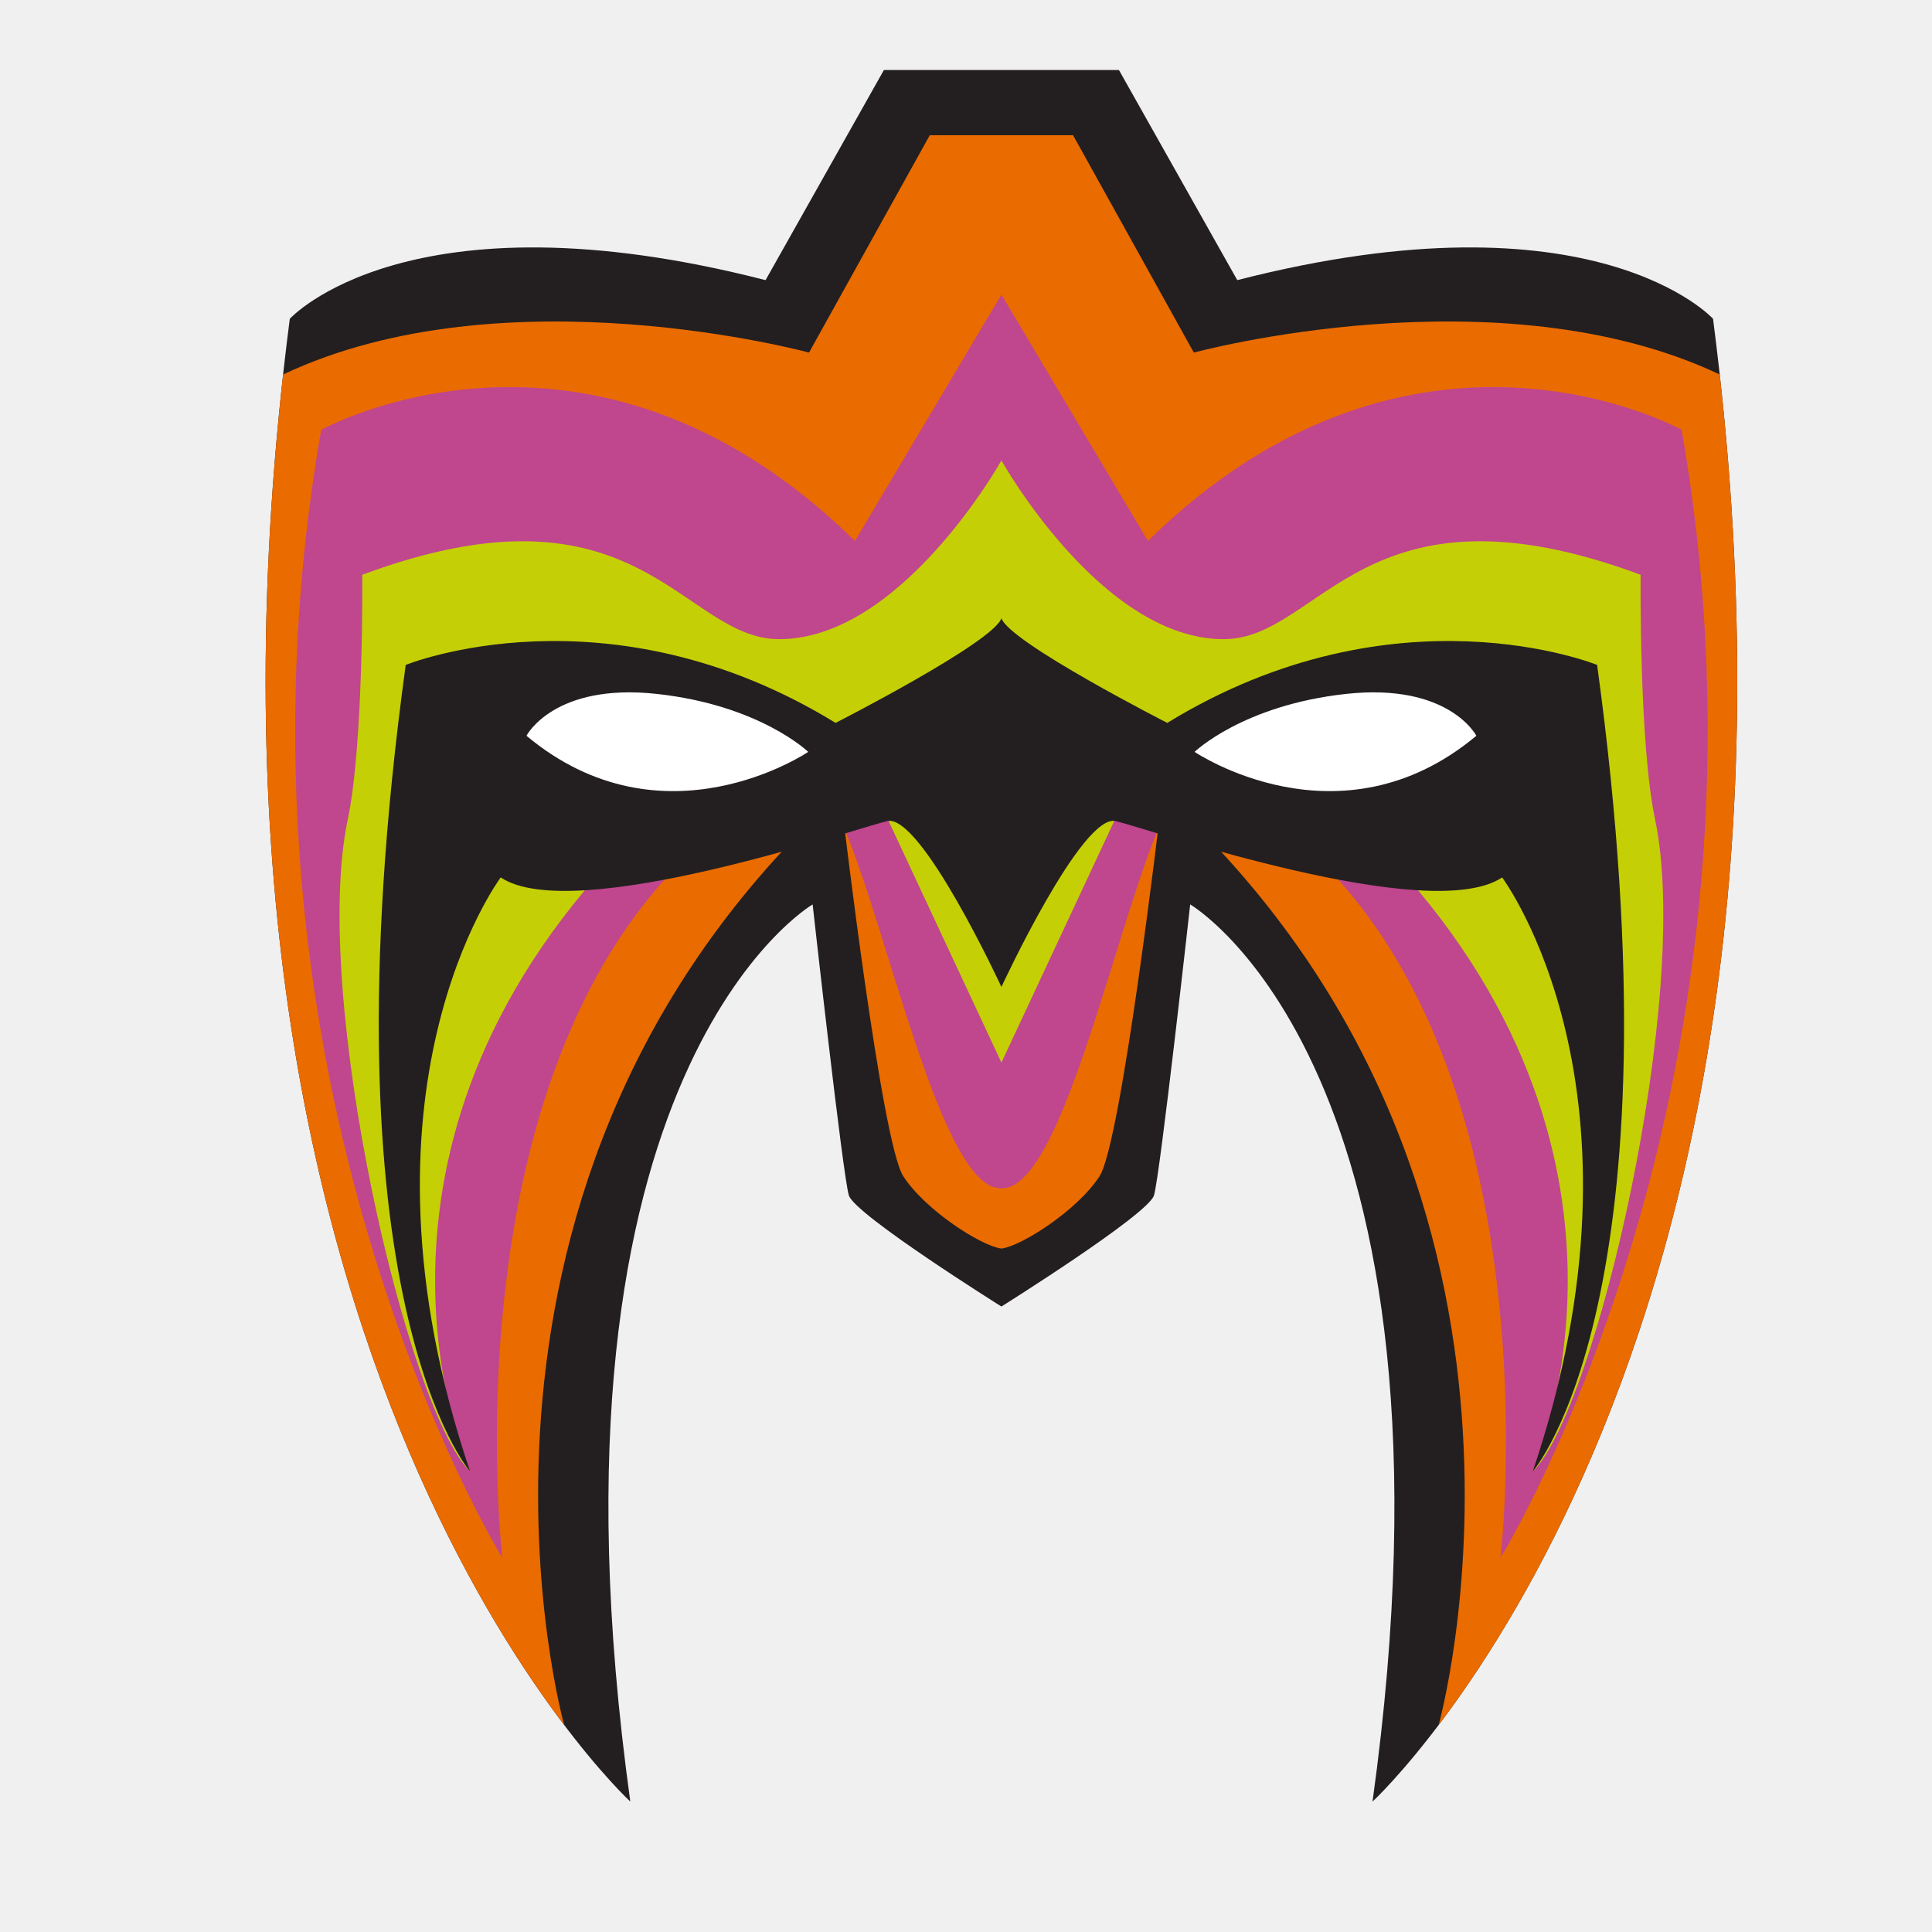
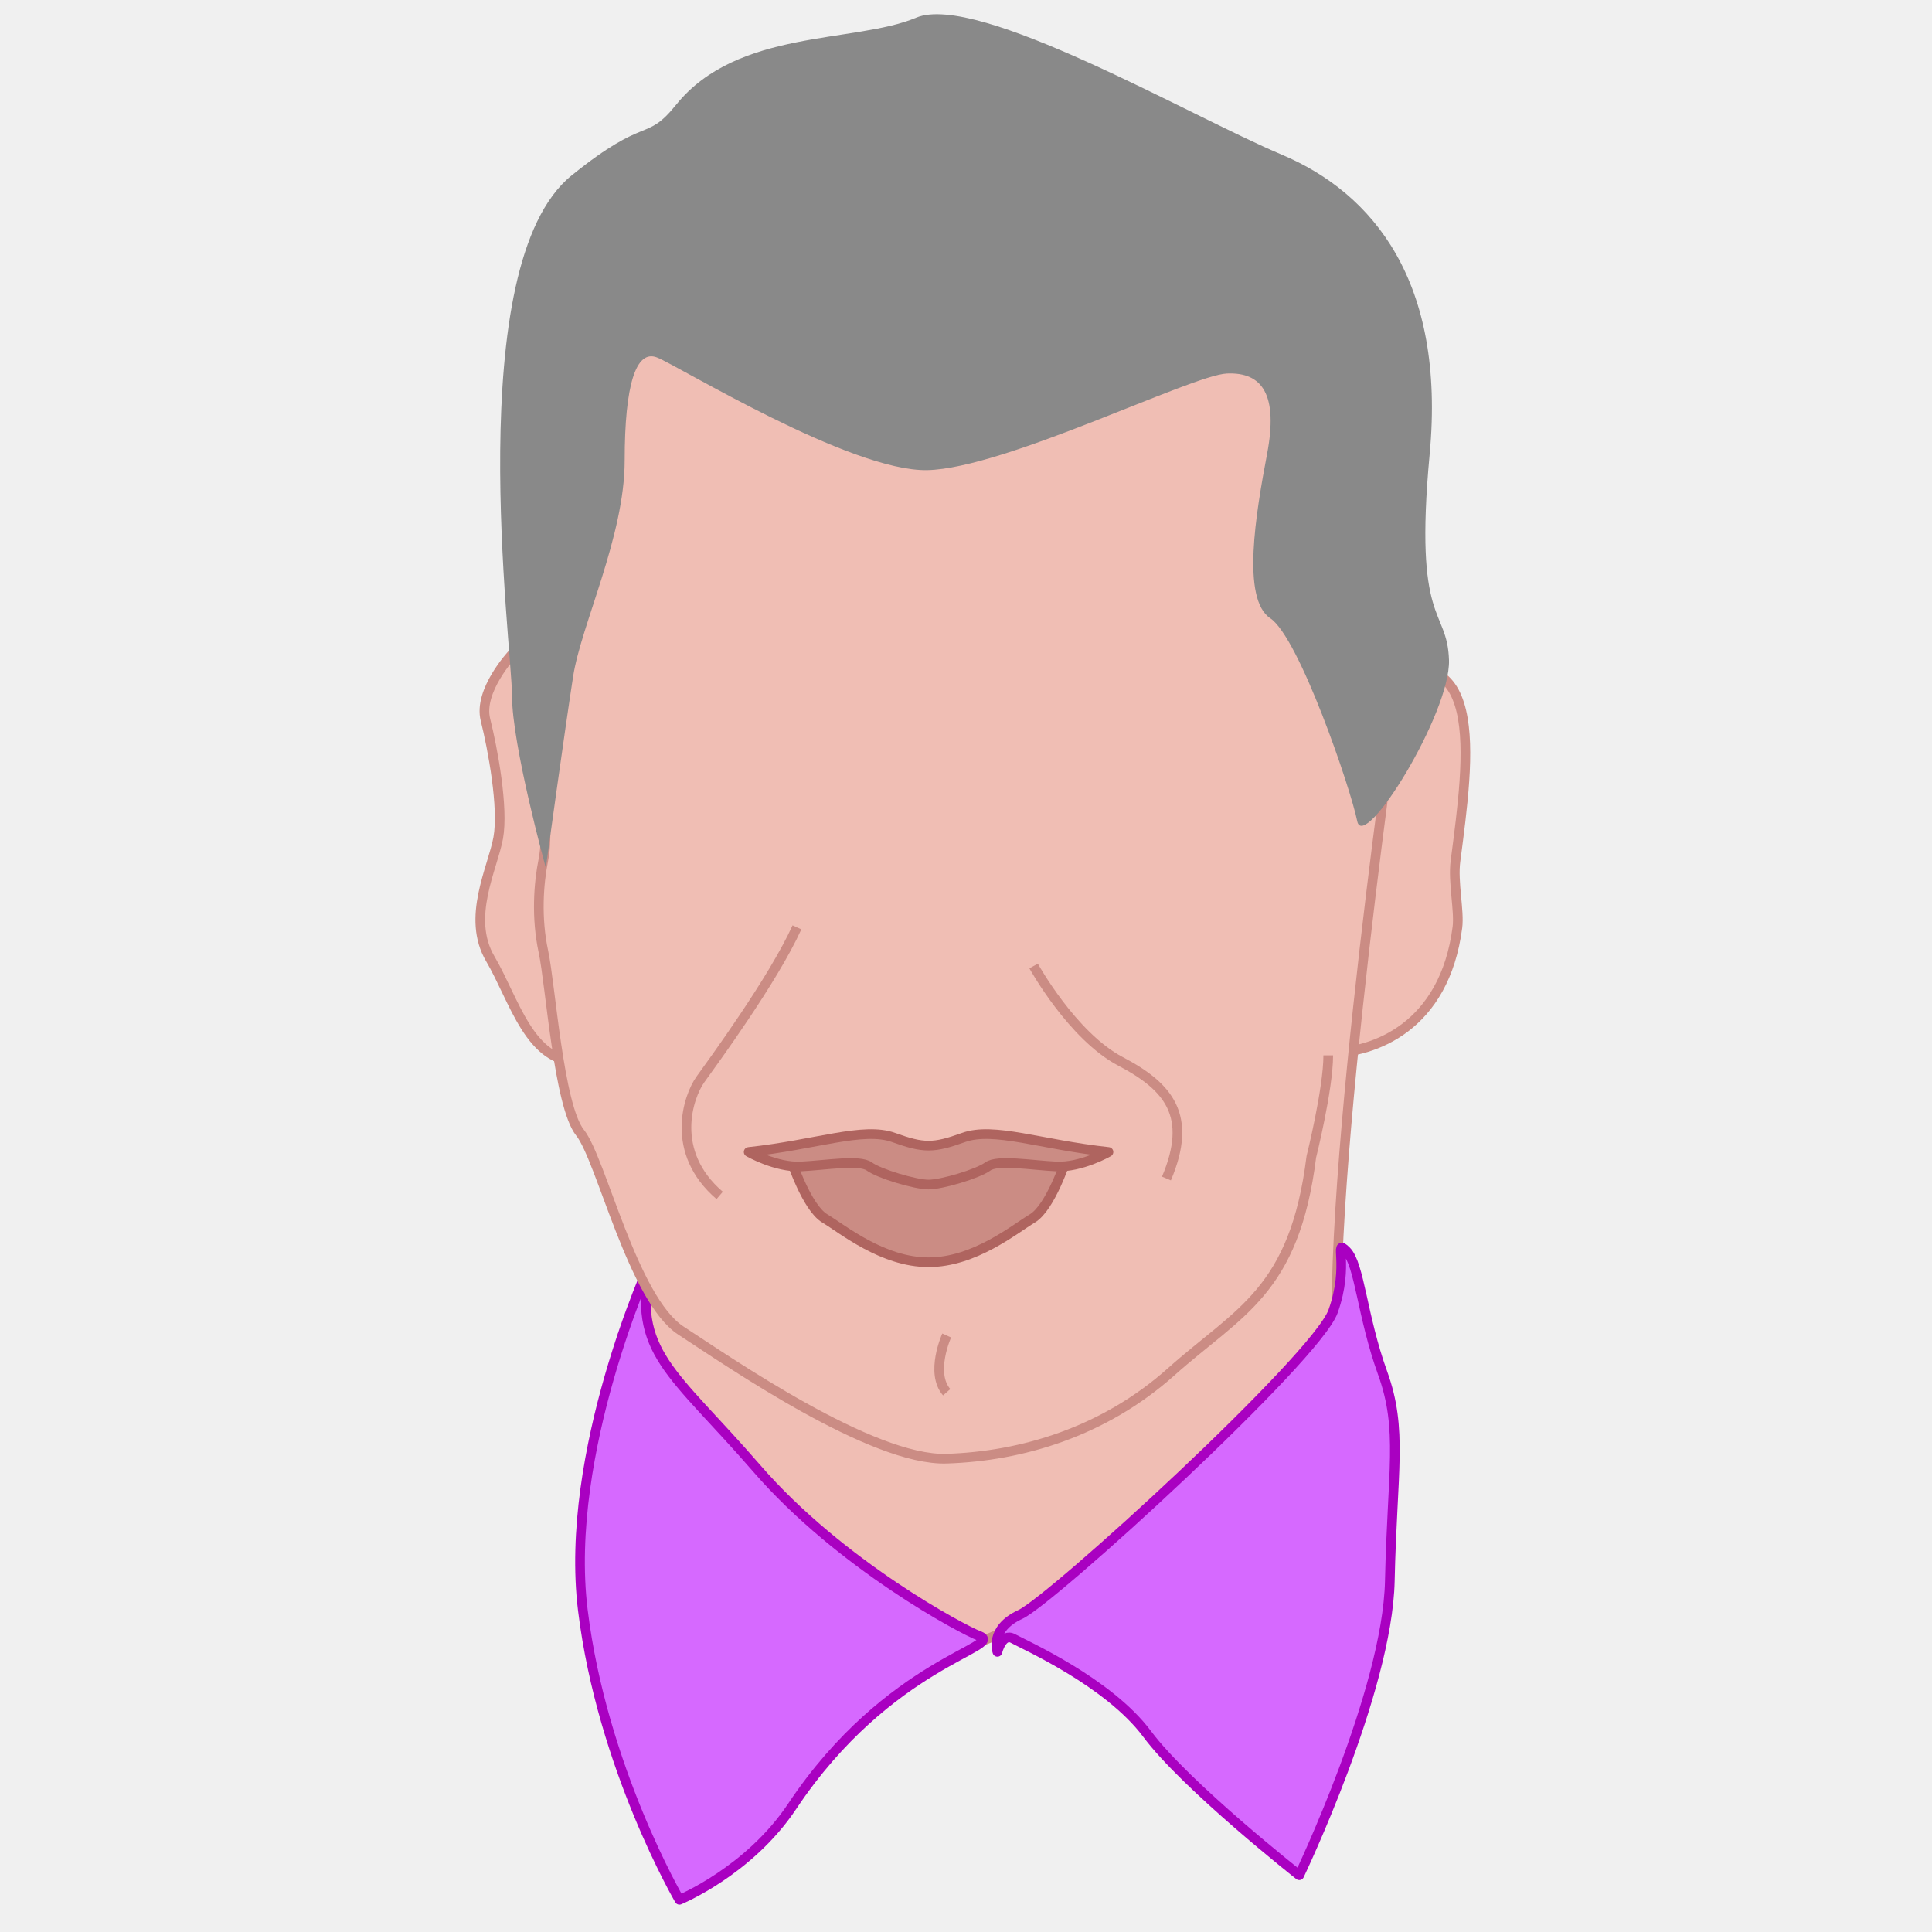
- <svg xmlns="http://www.w3.org/2000/svg" xmlns:xlink="http://www.w3.org/1999/xlink" version="1.1" id="Layer_2" x="0px" y="0px" width="200px" height="200px" viewBox="0 0 200 200" enable-background="new 0 0 200 200" xml:space="preserve">
-   <path fill="#231F20" d="M115.833,7.25L128.083,29c37-9.5,49.25,4,49.25,4c14,108.188-35.25,153.5-35.25,153.5  c10.5-75.75-18.875-92.875-18.875-92.875s-3.125,28.125-3.75,30.125s-15.792,11.5-15.792,11.5s-15.167-9.5-15.792-11.5  s-3.75-30.125-3.75-30.125S54.75,110.75,65.25,186.5c0,0-49.25-45.312-35.25-153.5c0,0,12.25-13.5,49.25-4L91.5,7.25H115.833z" />
-   <g>
-     <defs>
-       <path id="SVGID_1_" d="M115.833,7.25L128.083,29c37-9.5,49.25,4,49.25,4c14,108.188-35.25,153.5-35.25,153.5    c10.5-75.75-18.875-92.875-18.875-92.875s-3.125,28.125-3.75,30.125s-15.792,11.5-15.792,11.5s-15.167-9.5-15.792-11.5    s-3.75-30.125-3.75-30.125S54.75,110.75,65.25,186.5c0,0-49.25-45.312-35.25-153.5c0,0,12.25-13.5,49.25-4L91.5,7.25H115.833z" />
-     </defs>
-     <clipPath id="SVGID_2_">
-       <use xlink:href="#SVGID_1_" overflow="visible" />
-     </clipPath>
-     <path clip-path="url(#SVGID_2_)" fill="#EA6B00" d="M111.083,14l12.5,22.5c0,0,31.518-8.576,54.445,2.268   c1.83,0.866,3.605,1.855,5.305,2.982v138.5l-34.405-1.678c0,0,15.155-54.072-26.345-94.322h-2.5c0,0-4,34-6.25,37.5   s-8.083,7.25-10.167,7.5c-2.083-0.25-7.917-4-10.167-7.5s-6.25-37.5-6.25-37.5h-2.5c-41.5,40.25-26.345,94.322-26.345,94.322   L24,180.25V41.75c1.7-1.127,3.475-2.116,5.305-2.982C52.232,27.924,83.75,36.5,83.75,36.5L96.25,14H111.083z" />
+ <svg xmlns="http://www.w3.org/2000/svg" version="1.1" x="0px" y="0px" width="200px" height="200px" viewBox="0 0 200 200" enable-background="new 0 0 200 200" xml:space="preserve">
+   <g id="left_ear">
+     <path fill="#F0BEB4" stroke="#CB8C84" stroke-linejoin="round" stroke-miterlimit="10" d="M129.538,98c0,0,3.459,11,8.063,11   c4.604,0,11.937-2.667,13.271-13c0.219-1.693-0.482-4.7-0.203-6.841c1.428-10.924,3.356-24.345-9.464-18.492" />
  </g>
-   <path fill="#C0468E" d="M103.667,30.5L118.833,56c27.5-27,55.25-11.5,55.25-11.5c11.75,67.5-18.75,116.75-18.75,116.75  s7.358-62.702-30.975-80.803c-5.793-2.735-12.629,42.882-20.692,42.554c-8.063,0.328-14.899-45.289-20.692-42.554  C44.642,98.548,52,161.25,52,161.25S21.5,112,33.25,44.5C33.25,44.5,61,29,88.5,56C88.5,56,103.667,30.5,103.667,30.5z" />
-   <path fill="#C5CF06" d="M103.667,47.667c0,0,10.333,18.5,23,18.5c10.083,0,14.5-17.333,43.167-6.667c0,0-0.169,17.423,1.5,25.333  c3.833,18.167-6.167,61.167-12.667,67.5c0,0,14.5-31.667-14.5-63.167l-27.5-7l-13,27.833l-13-27.833l-27.5,7  c-29,31.5-14.5,63.167-14.5,63.167C42.167,146,32.167,103,36,84.833c1.669-7.91,1.5-25.333,1.5-25.333  c28.667-10.667,33.083,6.667,43.167,6.667C93.333,66.167,103.667,47.667,103.667,47.667z" />
-   <path fill="#231F20" d="M103.667,64c0.833,2.5,17.167,10.833,17.167,10.833c23.667-14.5,44.5-6,44.5-6  c9,65.667-6.667,83.5-6.667,83.5c13.333-39.5-3.167-61.5-3.167-61.5c-7.5,5-36.5-5-40-5.833s-11.833,17.167-11.833,17.167  s-8.333-18-11.833-17.167s-32.5,10.833-40,5.833c0,0-16.5,22-3.167,61.5c0,0-15.667-17.833-6.667-83.5c0,0,20.833-8.5,44.5,6  C86.5,74.833,102.833,66.5,103.667,64z" />
-   <path fill="#FFFFFF" d="M54.5,76.167c0,0,2.833-5.5,13.5-4.333c10.667,1.167,15.667,6,15.667,6S68.667,88,54.5,76.167z" />
-   <path fill="#FFFFFF" d="M152.833,76.167c0,0-2.833-5.5-13.5-4.333c-10.667,1.167-15.667,6-15.667,6S138.667,88,152.833,76.167z" />
+   <g id="neck">
+     <path fill="#F0BEB4" stroke="#CB8C84" stroke-linejoin="round" stroke-miterlimit="10" d="M144.396,73.667   c0,0-8.396,58.25-5.396,70.458s-52.333,31.542-52.333,31.542L64.424,138.25l21.91-39.917" />
+   </g>
+   <g id="Layer_3">
+     <path fill="#D669FF" stroke="#A900C1" stroke-linejoin="round" stroke-miterlimit="10" d="M67.333,130.667c0,0-9,19.667-7,36   s10,30,10,30S77.524,193.714,82,187c10-15,22.284-16.58,19.333-17.667C99.75,168.75,87,162,78.333,152S65.333,140,67.333,130.667z" />
+     <path fill="#D669FF" stroke="#A900C1" stroke-linejoin="round" stroke-miterlimit="10" d="M103.25,171c0,0,0.5-2,1.625-1.375   s9.875,4.5,13.875,9.875s15.75,14.625,15.75,14.625s9.125-19.042,9.375-30.458c0.25-11.417,1.375-15.667-0.75-21.542   s-2.375-11.25-3.75-12.625s0.375,1.375-1.375,6.25s-29.125,29.875-32.375,31.375S103.25,171,103.25,171z" />
+   </g>
+   <g id="right_ear">
+     <path fill="#F0BEB4" stroke="#CB8C84" stroke-linejoin="round" stroke-miterlimit="10" d="M53,67.75c0,0-3.5,3.75-2.75,6.75   s1.895,9.125,1.322,12.25C51,89.875,48.25,95,50.75,99.25s4.087,10.875,9.293,10.625s0-44,0-44L53,67.75z" />
+   </g>
+   <g id="Layer_5">
+ </g>
+   <g id="face">
+     <path fill="#F0BEB4" stroke="#CB8C84" stroke-linejoin="round" stroke-miterlimit="10" d="M137.5,109.25c0,3.5-1.75,10.5-1.75,10.5   c-1.75,14-7.5,16-14.5,22.25s-15.5,8.75-23.25,9s-22.5-10-27.5-13.25s-8.25-17.75-10.457-20.5C57.837,114.5,57,102,56.25,98.5   s-0.5-7,0-9.5s0-6.5,0-6.5s-1.5-45,6.5-50.25s12-9.25,25.75-10.5s36.75-1.25,43.75,4.75s9.75,36,9.75,36" />
+     <path fill="#F0BEB4" stroke="#CB8C84" stroke-linejoin="round" stroke-miterlimit="10" d="M82.5,96c-2.5,5.5-8.75,14-10,15.75   s-3.25,7.5,2,12" />
+     <path fill="#F0BEB4" stroke="#CB8C84" stroke-linejoin="round" stroke-miterlimit="10" d="M107,100c0,0,4,7.25,9,9.875   s7.5,5.625,4.75,12.125" />
+     <path fill="#CB8C84" stroke="#AF645F" stroke-linejoin="round" stroke-miterlimit="10" d="M110.375,120.012   c0,0-1.625,4.988-3.5,6.113s-6,4.542-10.75,4.542s-8.875-3.417-10.75-4.542s-3.5-6.113-3.5-6.113H110.375z" />
+     <path fill="#CB8C84" stroke="#AF645F" stroke-linejoin="round" stroke-miterlimit="10" d="M99.75,117.75c3.125-1.125,8,0.75,15,1.5   c0,0-2.823,1.625-5.411,1.5c-2.589-0.125-6.089-0.736-7.089,0.007s-4.75,1.868-6.125,1.868S91,121.5,90,120.757   s-4.5-0.132-7.089-0.007c-2.589,0.125-5.411-1.5-5.411-1.5c7-0.75,11.875-2.625,15-1.5S96.625,118.875,99.75,117.75z" />
+     <path fill="#F0BEB4" stroke="#CB8C84" stroke-linejoin="round" stroke-miterlimit="10" d="M98,138.25c0,0-1.75,3.875,0,5.875" />
+   </g>
+   <g id="hair">
+     <path fill="#898989" d="M59.167,18.167C47.693,27.443,53,66.833,53,72s3.5,17.833,3.5,17.833s2-14.5,2.833-19.833   c0.833-5.333,5.333-14.5,5.333-22.333S65.833,36.167,68,37s20.021,11.833,28,11.667c7.979-0.167,27.333-9.833,31-10   c3.667-0.167,5.333,2.167,4.167,8.333c-1.167,6.167-2.669,15,0.332,17s8.334,17.667,9.001,21s9.667-11.167,9.5-16.667   s-3.667-3.5-2-21.333s-5.833-27-15.333-31s-31.5-16.833-37.833-14.167C88.5,4.5,76.342,2.972,70,10.833   C66.8,14.8,67,11.833,59.167,18.167z" />
+   </g>
</svg>
